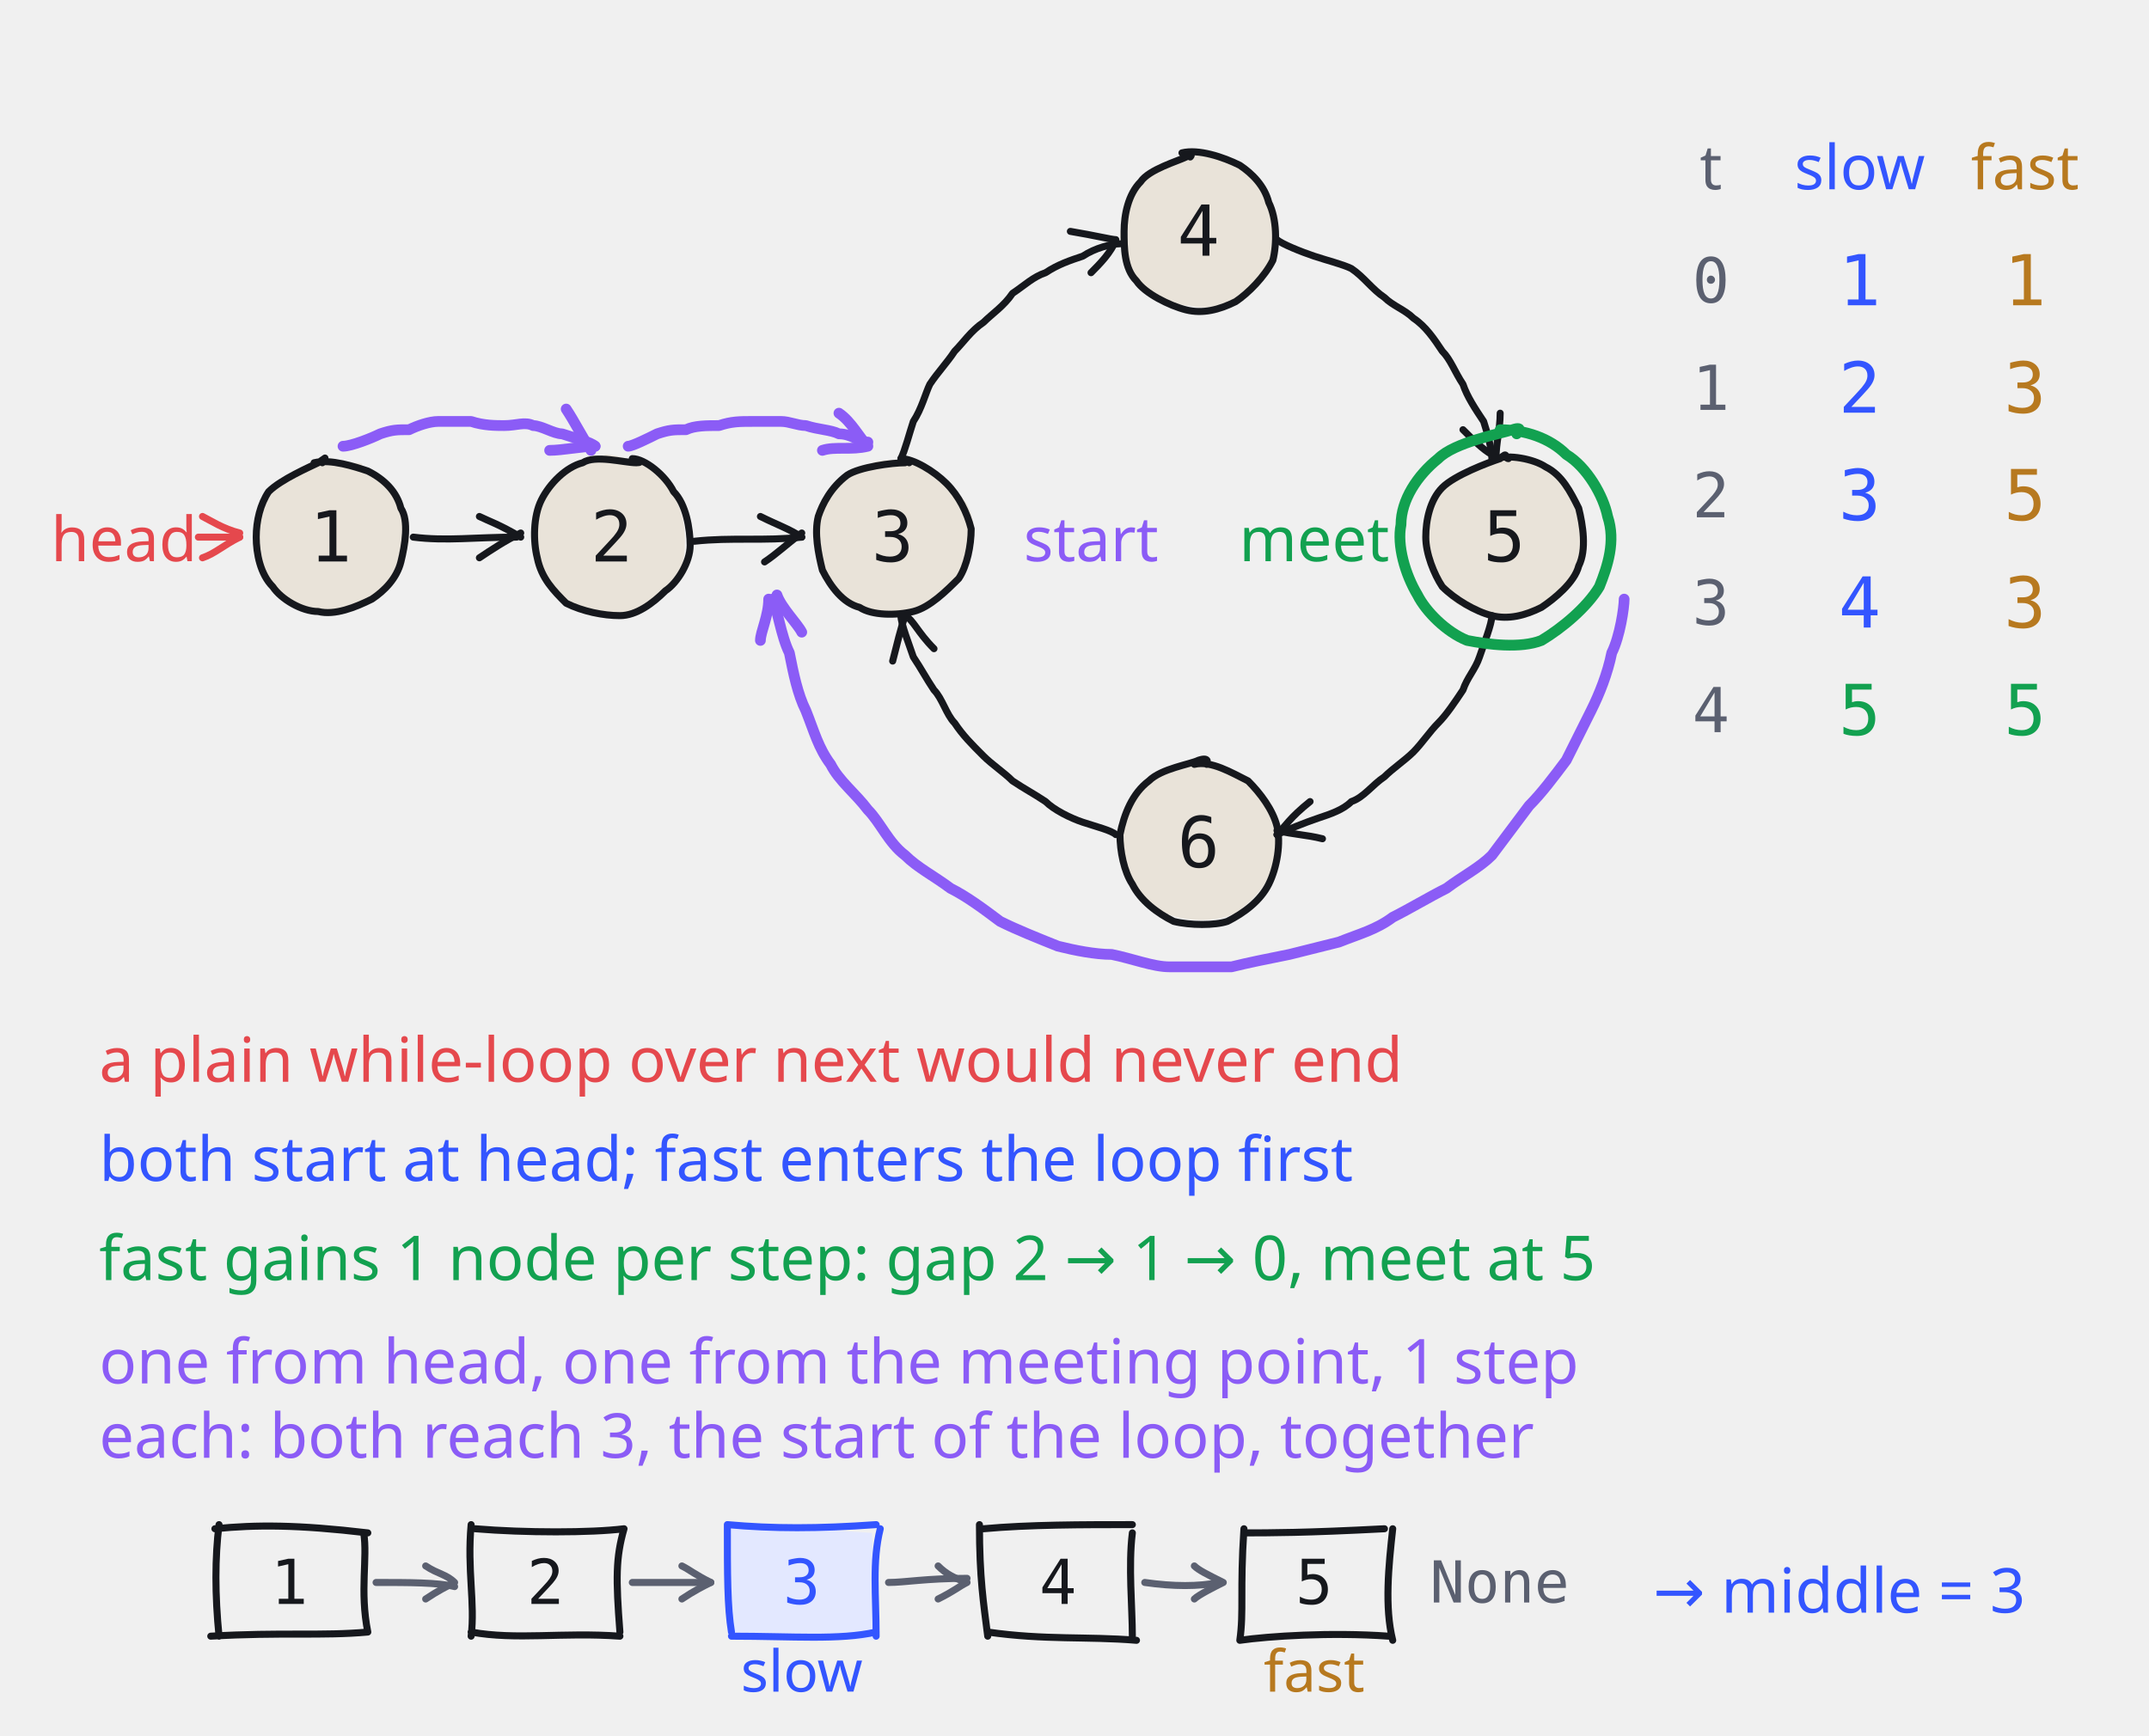
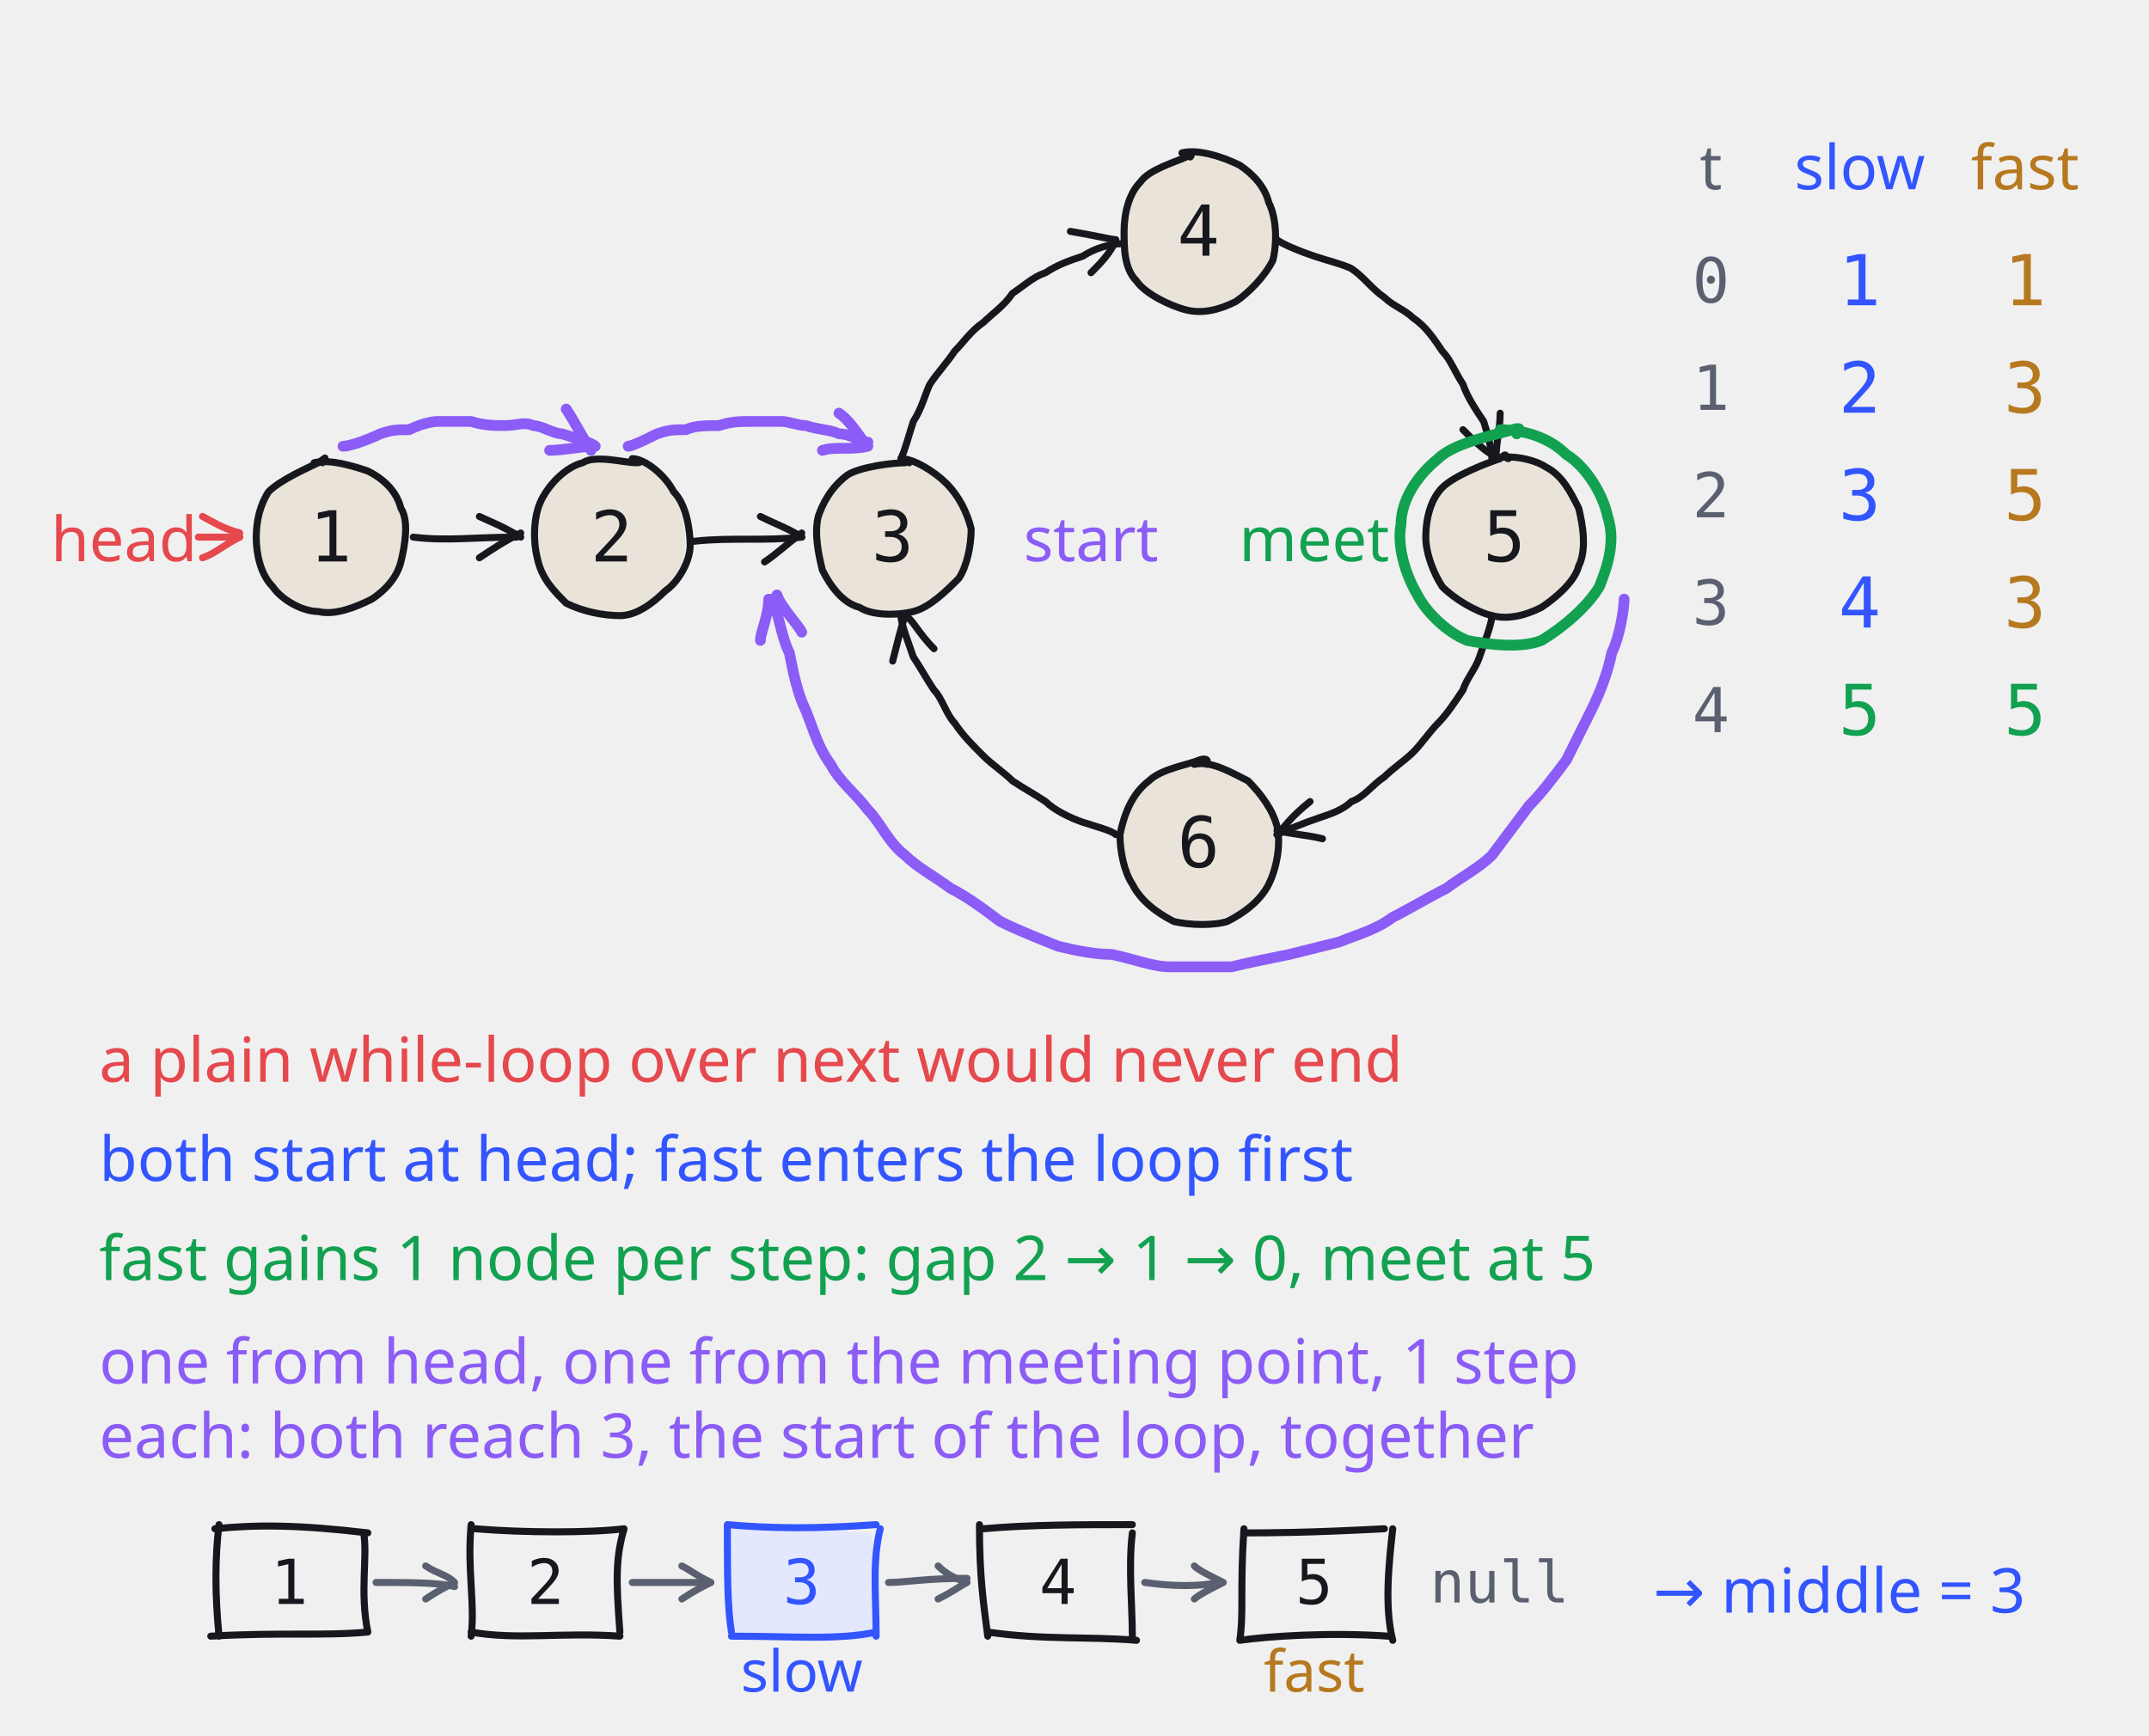
<svg xmlns="http://www.w3.org/2000/svg" viewBox="0 0 520 420" class="dg" data-diagram="fast-and-slow-pointers">
  <style>
.dg path{fill:none;stroke-linecap:round;stroke-linejoin:round;stroke-width:1.7}
.dg .w-thick{stroke-width:2.6}.dg .w-thin{stroke-width:1.1}
.dg text{font-family:'Segoe Print','Bradley Hand','Comic Sans MS',system-ui,sans-serif;stroke:none}.dg .t-mono{font-family:'JetBrains Mono',monospace}
.s-ink{stroke:#16181D}.s-muted{stroke:#5B6070}.s-red{stroke:#E5484D}.s-blue{stroke:#3355FF}.s-green{stroke:#12A150}.s-orange{stroke:#F59E0B}.s-violet{stroke:#8B5CF6}.s-paper{stroke:#fff}.s-hl{stroke:#FFE45C}
.f-ink{fill:#16181D!important}.f-muted{fill:#E9E3D9!important}.f-red{fill:#FDE2E2!important}.f-blue{fill:#E3E8FF!important}.f-green{fill:#D8F5E5!important}.f-orange{fill:#FFF1D6!important}.f-violet{fill:#EDE5FF!important}.f-paper{fill:#fff!important}.f-hl{fill:#FFE45C!important}
.h-red{stroke:#E5484D}.h-blue{stroke:#3355FF}.h-green{stroke:#12A150}.h-orange{stroke:#F59E0B}.h-violet{stroke:#8B5CF6}.h-hl{stroke:#FFE45C}.h-ink{stroke:#16181D}.h-muted{stroke:#9AA0AE}
.t-ink{fill:#16181D}.t-muted{fill:#5B6070}.t-red{fill:#E5484D}.t-blue{fill:#3355FF}.t-green{fill:#12A150}.t-orange{fill:#B7791F}.t-violet{fill:#8B5CF6}.t-paper{fill:#fff}
</style>
  <g>
    <path d="M84 113 C88 113, 93 116, 95 119 C98 122, 99 127, 99 131 C98 135, 96 139, 93 142 C90 145, 86 148, 82 148 C78 149, 73 147, 69 145 C66 143, 63 139, 62 135 C61 131, 62 126, 63 122 C65 119, 68 116, 72 114 C76 112, 84 112, 86 112 C89 112, 87 113, 87 113" class="f-muted" />
    <path d="M76 112 C80 111, 86 113, 89 114 C93 116, 96 119, 97 123 C99 126, 98 132, 97 136 C96 140, 93 143, 90 145 C86 147, 81 149, 77 148 C73 148, 68 145, 66 142 C63 139, 62 134, 62 130 C62 126, 63 122, 65 119 C68 116, 75 113, 77 112 C80 110, 78 111, 78 112" class="s-ink" />
    <text x="80" y="130" font-size="17" text-anchor="middle" dominant-baseline="central" class="t t-ink t-mono t-bold">1</text>
    <path d="M146 110 C150 110, 155 112, 158 114 C162 117, 164 121, 165 125 C166 128, 166 134, 165 137 C163 141, 159 145, 156 147 C152 149, 147 150, 143 149 C140 148, 135 145, 133 141 C130 138, 129 133, 130 129 C130 125, 132 119, 135 116 C138 113, 144 112, 147 111 C149 110, 148 110, 148 111" class="f-muted" />
    <path d="M153 111 C156 111, 161 115, 163 119 C166 122, 167 128, 167 132 C167 136, 164 141, 161 143 C158 146, 154 149, 150 149 C146 149, 141 148, 137 146 C134 143, 131 140, 130 135 C129 131, 129 125, 131 121 C133 117, 137 113, 141 112 C144 110, 151 112, 154 112 C156 112, 154 111, 154 112" class="s-ink" />
    <text x="148" y="130" font-size="17" text-anchor="middle" dominant-baseline="central" class="t t-ink t-mono t-bold">2</text>
    <path d="M211 112 C214 111, 220 111, 223 113 C227 115, 232 119, 234 122 C236 126, 236 130, 235 134 C234 138, 231 143, 227 145 C224 147, 219 148, 215 148 C210 148, 206 146, 203 143 C200 141, 198 136, 197 132 C197 128, 198 123, 201 119 C203 116, 210 113, 212 112 C214 111, 212 112, 212 112" class="f-muted" />
    <path d="M218 111 C221 111, 226 114, 229 117 C232 120, 234 124, 235 128 C235 132, 234 137, 232 140 C229 143, 225 147, 221 148 C217 149, 211 149, 208 147 C204 146, 201 142, 199 138 C198 134, 197 129, 198 125 C199 122, 201 118, 205 115 C208 113, 216 112, 219 112 C221 111, 220 112, 220 112" class="s-ink" />
    <text x="216" y="130" font-size="17" text-anchor="middle" dominant-baseline="central" class="t t-ink t-mono t-bold">3</text>
    <path d="M285 37 C289 36, 295 38, 299 40 C302 41, 305 44, 307 48 C309 51, 310 58, 309 62 C307 66, 304 70, 300 72 C297 74, 292 75, 288 74 C284 74, 279 71, 276 69 C274 66, 272 61, 271 58 C271 54, 273 49, 275 46 C278 42, 284 39, 286 38 C288 36, 287 38, 287 38" class="f-muted" />
    <path d="M286 37 C290 36, 296 38, 300 40 C303 42, 306 45, 307 49 C309 53, 309 59, 308 63 C306 67, 302 71, 299 73 C295 75, 291 76, 287 75 C283 74, 277 71, 275 68 C272 65, 272 60, 272 56 C272 52, 273 47, 276 44 C278 41, 285 39, 287 38 C289 37, 288 38, 288 38" class="s-ink" />
    <text x="290" y="56" font-size="17" text-anchor="middle" dominant-baseline="central" class="t t-ink t-mono t-bold">4</text>
    <path d="M367 111 C371 111, 376 114, 379 117 C382 120, 383 125, 383 129 C383 133, 382 139, 379 142 C376 145, 372 149, 368 149 C364 150, 358 149, 354 147 C350 145, 347 141, 346 137 C344 133, 344 127, 346 123 C347 119, 350 116, 354 114 C358 112, 366 111, 369 111 C372 111, 371 112, 371 113" class="f-muted" />
    <path d="M362 111 C365 110, 371 111, 374 113 C378 115, 380 119, 382 123 C383 127, 384 133, 382 137 C381 141, 376 145, 373 147 C369 149, 365 150, 361 149 C357 148, 352 145, 349 142 C347 139, 345 134, 345 130 C345 126, 346 121, 349 118 C352 115, 360 112, 363 111 C365 109, 364 111, 365 111" class="s-ink" />
    <text x="364" y="130" font-size="17" text-anchor="middle" dominant-baseline="central" class="t t-ink t-mono t-bold">5</text>
    <path d="M288 184 C292 184, 297 186, 301 188 C304 191, 307 195, 308 199 C310 203, 309 208, 307 212 C306 215, 302 219, 299 221 C295 223, 289 223, 285 222 C281 221, 276 219, 274 215 C272 212, 271 206, 271 202 C271 198, 273 193, 276 190 C279 188, 287 186, 289 185 C292 184, 291 184, 292 184" class="f-muted" />
    <path d="M289 185 C293 184, 298 187, 302 189 C305 192, 308 196, 309 200 C310 204, 309 210, 307 214 C305 218, 301 221, 297 223 C294 224, 288 224, 284 223 C280 221, 276 218, 274 214 C272 211, 271 206, 271 202 C272 197, 274 192, 278 189 C281 186, 288 185, 290 184 C293 183, 292 185, 292 185" class="s-ink" />
    <text x="290" y="204" font-size="17" text-anchor="middle" dominant-baseline="central" class="t t-ink t-mono t-bold">6</text>
  </g>
  <g>
    <text x="30" y="130" font-size="15" text-anchor="middle" dominant-baseline="central" class="t t-red t-bold">head</text>
    <path d="M48 130 C51 130, 53 130, 58 130" class="s-red" />
    <path d="M49 125 C51 126, 54 128, 58 129 M58 130 C54 132, 52 134, 49 135" class="s-red" />
    <path d="M100 130 C108 131, 115 130, 125 130" class="s-ink" />
    <path d="M116 125 C118 126, 121 127, 126 130 M126 129 C122 131, 119 133, 116 135" class="s-ink" />
    <path d="M168 131 C177 130, 185 131, 194 130" class="s-ink" />
    <path d="M184 125 C188 127, 191 128, 194 130 M194 129 C190 132, 188 134, 185 136" class="s-ink" />
    <path d="M218 111 C219 109, 220 105, 221 102 C223 99, 224 95, 225 93 C227 90, 229 88, 231 85 C233 83, 235 80, 238 78 C240 76, 243 74, 245 71 C248 69, 250 67, 253 66 C256 64, 259 63, 262 62 C265 60, 269 59, 271 59" class="s-ink" />
    <path d="M259 56 C265 57, 269 58, 270 58 M270 58 C269 61, 266 64, 264 66" class="s-ink" />
    <path d="M309 58 C310 59, 315 61, 318 62 C321 63, 325 64, 327 65 C330 67, 332 70, 335 72 C337 74, 340 75, 342 77 C345 79, 347 82, 349 85 C351 87, 352 90, 354 93 C355 96, 357 99, 359 102 C360 105, 361 109, 361 111" class="s-ink" />
    <path d="M363 100 C363 104, 362 107, 362 111 M361 110 C359 109, 356 106, 354 104" class="s-ink" />
    <path d="M361 149 C361 151, 359 156, 358 159 C357 162, 355 164, 354 167 C352 170, 350 173, 348 175 C346 177, 344 180, 342 182 C340 184, 337 186, 335 188 C332 190, 330 193, 327 194 C325 196, 322 197, 319 198 C316 199, 311 201, 309 202" class="s-ink" />
    <path d="M320 203 C316 202, 313 202, 309 201 M309 202 C311 200, 312 198, 317 194" class="s-ink" />
    <path d="M270 202 C269 201, 265 200, 262 199 C259 198, 255 196, 253 194 C250 192, 248 191, 245 189 C243 187, 240 185, 238 183 C235 180, 233 178, 231 175 C229 173, 228 169, 226 167 C224 164, 223 162, 221 159 C220 156, 218 151, 218 149" class="s-ink" />
    <path d="M216 160 C217 156, 218 152, 219 149 M219 149 C221 150, 222 153, 226 157" class="s-ink" />
  </g>
  <g>
    <text x="24" y="256" font-size="15" text-anchor="start" dominant-baseline="central" class="t t-red">a plain while-loop over next would never end</text>
  </g>
  <g>
    <text x="414" y="40" font-size="15" text-anchor="middle" dominant-baseline="central" class="t t-muted t-bold">t</text>
    <text x="450" y="40" font-size="15" text-anchor="middle" dominant-baseline="central" class="t t-blue t-bold">slow</text>
    <text x="490" y="40" font-size="15" text-anchor="middle" dominant-baseline="central" class="t t-orange t-bold">fast</text>
  </g>
  <g>
    <text x="414" y="68" font-size="15" text-anchor="middle" dominant-baseline="central" class="t t-muted t-mono">0</text>
    <text x="450" y="68" font-size="17" text-anchor="middle" dominant-baseline="central" class="t t-blue t-mono t-bold">1</text>
    <text x="490" y="68" font-size="17" text-anchor="middle" dominant-baseline="central" class="t t-orange t-mono t-bold">1</text>
  </g>
  <g>
    <text x="414" y="94" font-size="15" text-anchor="middle" dominant-baseline="central" class="t t-muted t-mono">1</text>
    <text x="450" y="94" font-size="17" text-anchor="middle" dominant-baseline="central" class="t t-blue t-mono t-bold">2</text>
    <text x="490" y="94" font-size="17" text-anchor="middle" dominant-baseline="central" class="t t-orange t-mono t-bold">3</text>
  </g>
  <g>
    <text x="414" y="120" font-size="15" text-anchor="middle" dominant-baseline="central" class="t t-muted t-mono">2</text>
    <text x="450" y="120" font-size="17" text-anchor="middle" dominant-baseline="central" class="t t-blue t-mono t-bold">3</text>
    <text x="490" y="120" font-size="17" text-anchor="middle" dominant-baseline="central" class="t t-orange t-mono t-bold">5</text>
  </g>
  <g>
    <text x="24" y="280" font-size="15" text-anchor="start" dominant-baseline="central" class="t t-blue">both start at head; fast enters the loop first</text>
  </g>
  <g>
    <text x="414" y="146" font-size="15" text-anchor="middle" dominant-baseline="central" class="t t-muted t-mono">3</text>
    <text x="450" y="146" font-size="17" text-anchor="middle" dominant-baseline="central" class="t t-blue t-mono t-bold">4</text>
    <text x="490" y="146" font-size="17" text-anchor="middle" dominant-baseline="central" class="t t-orange t-mono t-bold">3</text>
  </g>
  <g>
    <text x="414" y="172" font-size="15" text-anchor="middle" dominant-baseline="central" class="t t-muted t-mono">4</text>
    <text x="450" y="172" font-size="17" text-anchor="middle" dominant-baseline="central" class="t t-green t-mono t-bold">5</text>
    <text x="490" y="172" font-size="17" text-anchor="middle" dominant-baseline="central" class="t t-green t-mono t-bold">5</text>
  </g>
  <g>
    <path d="M363 104 C369 104, 375 106, 379 110 C384 113, 388 120, 389 125 C391 131, 389 137, 387 142 C384 147, 378 152, 373 155 C368 157, 360 156, 355 155 C350 153, 345 148, 343 144 C340 139, 338 132, 339 127 C339 121, 343 115, 348 111 C352 107, 363 105, 366 104 C369 103, 367 105, 367 105" class="s-green w-thick" />
    <text x="318" y="130" font-size="15" text-anchor="middle" dominant-baseline="central" class="t t-green t-bold">meet</text>
  </g>
  <g>
    <text x="24" y="304" font-size="15" text-anchor="start" dominant-baseline="central" class="t t-green">fast gains 1 node per step: gap 2 → 1 → 0, meet at 5</text>
  </g>
  <g>
    <path d="M83 108 C85 108, 90 106, 92 105 C95 104, 96 104, 99 104 C101 103, 104 102, 106 102 C109 102, 112 102, 114 102 C117 103, 120 103, 122 103 C125 103, 127 102, 129 103 C131 103, 134 105, 136 105 C139 106, 143 107, 144 108" class="s-violet w-thick" />
    <path d="M137 99 C139 102, 141 106, 143 109 M144 108 C141 108, 136 109, 133 109" class="s-violet w-thick" />
    <path d="M152 108 C153 108, 157 106, 159 105 C162 104, 163 104, 166 104 C168 103, 171 103, 174 103 C177 102, 179 102, 182 102 C184 102, 186 102, 189 102 C191 102, 193 103, 195 103 C198 104, 201 104, 203 105 C206 105, 208 107, 210 107" class="s-violet w-thick" />
    <path d="M203 100 C206 102, 208 106, 210 108 M210 108 C206 109, 202 108, 199 109" class="s-violet w-thick" />
  </g>
  <g>
    <path d="M393 145 C393 147, 392 154, 390 158 C389 163, 387 168, 385 172 C383 176, 381 180, 379 184 C376 188, 373 192, 370 195 C367 199, 364 203, 361 207 C358 210, 354 212, 350 215 C346 217, 341 220, 337 222 C333 225, 329 226, 324 228 C320 229, 316 230, 312 231 C307 232, 302 233, 298 234 C293 234, 288 234, 283 234 C279 234, 274 232, 269 231 C265 231, 260 230, 256 229 C251 227, 246 225, 242 223 C238 220, 234 217, 230 215 C226 212, 222 210, 219 207 C215 204, 213 199, 210 196 C207 192, 203 189, 201 185 C198 181, 197 177, 195 172 C193 168, 192 163, 191 158 C189 154, 188 147, 187 145" class="s-violet w-thick" />
    <path d="M184 155 C184 153, 186 149, 186 145 M188 144 C189 147, 193 151, 194 153" class="s-violet w-thick" />
  </g>
  <g>
    <text x="264" y="130" font-size="15" text-anchor="middle" dominant-baseline="central" class="t t-violet t-bold">start</text>
  </g>
  <g>
    <text x="24" y="329" font-size="15" text-anchor="start" dominant-baseline="central" class="t t-violet">one from head, one from the meeting point, 1 step</text>
    <text x="24" y="347" font-size="15" text-anchor="start" dominant-baseline="central" class="t t-violet">each: both reach 3, the start of the loop, together</text>
  </g>
  <g>
    <path d="M52 370 C62 369, 72 369, 89 371 M88 371 C89 377, 87 385, 89 395 M89 395 C78 396, 68 395, 51 396 M53 396 C52 386, 52 377, 53 369" class="s-ink" />
    <text x="70" y="383" font-size="15" text-anchor="middle" dominant-baseline="central" class="t t-ink t-mono t-bold">1</text>
    <path d="M91 383 C99 383, 106 383, 110 384" class="s-muted" />
    <path d="M103 379 C106 381, 108 381, 110 383 M110 383 C108 384, 106 385, 103 387" class="s-muted" />
    <path d="M115 370 C127 371, 143 371, 151 370 M151 370 C149 377, 149 382, 150 395 M150 396 C136 395, 125 397, 114 395 M114 396 C115 388, 113 380, 114 369" class="s-ink" />
    <text x="132" y="383" font-size="15" text-anchor="middle" dominant-baseline="central" class="t t-ink t-mono t-bold">2</text>
    <path d="M153 383 C159 383, 163 383, 172 383" class="s-muted" />
    <path d="M165 379 C167 380, 168 381, 172 383 M172 383 C170 384, 168 385, 165 387" class="s-muted" />
    <path d="M176 369 L211 371 L212 397 L176 396" class="f-blue" />
    <path d="M176 369 C187 370, 198 370, 212 369 M213 370 C211 378, 212 386, 212 396 M212 395 C203 397, 192 396, 177 396 M177 395 C176 389, 176 381, 176 369" class="s-blue" />
    <text x="194" y="383" font-size="15" text-anchor="middle" dominant-baseline="central" class="t t-blue t-mono t-bold">3</text>
    <path d="M215 383 C219 383, 224 382, 234 382" class="s-muted" />
    <path d="M227 379 C229 381, 231 382, 234 383 M234 383 C232 384, 231 385, 227 387" class="s-muted" />
    <path d="M238 370 C249 369, 262 369, 274 369 M274 371 C273 379, 274 389, 274 396 M275 397 C263 396, 253 397, 239 395 M239 396 C238 388, 237 382, 237 369" class="s-ink" />
    <text x="256" y="383" font-size="15" text-anchor="middle" dominant-baseline="central" class="t t-ink t-mono t-bold">4</text>
    <path d="M277 383 C284 384, 290 384, 295 383" class="s-muted" />
    <path d="M289 379 C290 380, 292 381, 296 383 M296 383 C294 384, 290 386, 289 387" class="s-muted" />
    <path d="M301 371 C307 371, 316 371, 335 370 M337 370 C336 379, 335 389, 337 397 M336 396 C322 395, 307 396, 300 397 M300 397 C301 390, 300 385, 301 370" class="s-ink" />
    <text x="318" y="383" font-size="15" text-anchor="middle" dominant-baseline="central" class="t t-ink t-mono t-bold">5</text>
-     <text x="346" y="383" font-size="14" text-anchor="start" dominant-baseline="central" class="t t-muted t-mono">None</text>
+     <text x="346" y="383" font-size="14" text-anchor="start" dominant-baseline="central" class="t t-muted t-mono">null</text>
    <text x="194" y="404" font-size="14" text-anchor="middle" dominant-baseline="central" class="t t-blue t-bold">slow</text>
    <text x="318" y="404" font-size="14" text-anchor="middle" dominant-baseline="central" class="t t-orange t-bold">fast</text>
    <text x="400" y="383" font-size="15" text-anchor="start" dominant-baseline="central" class="t t-blue t-bold">→ middle = 3</text>
  </g>
</svg>
